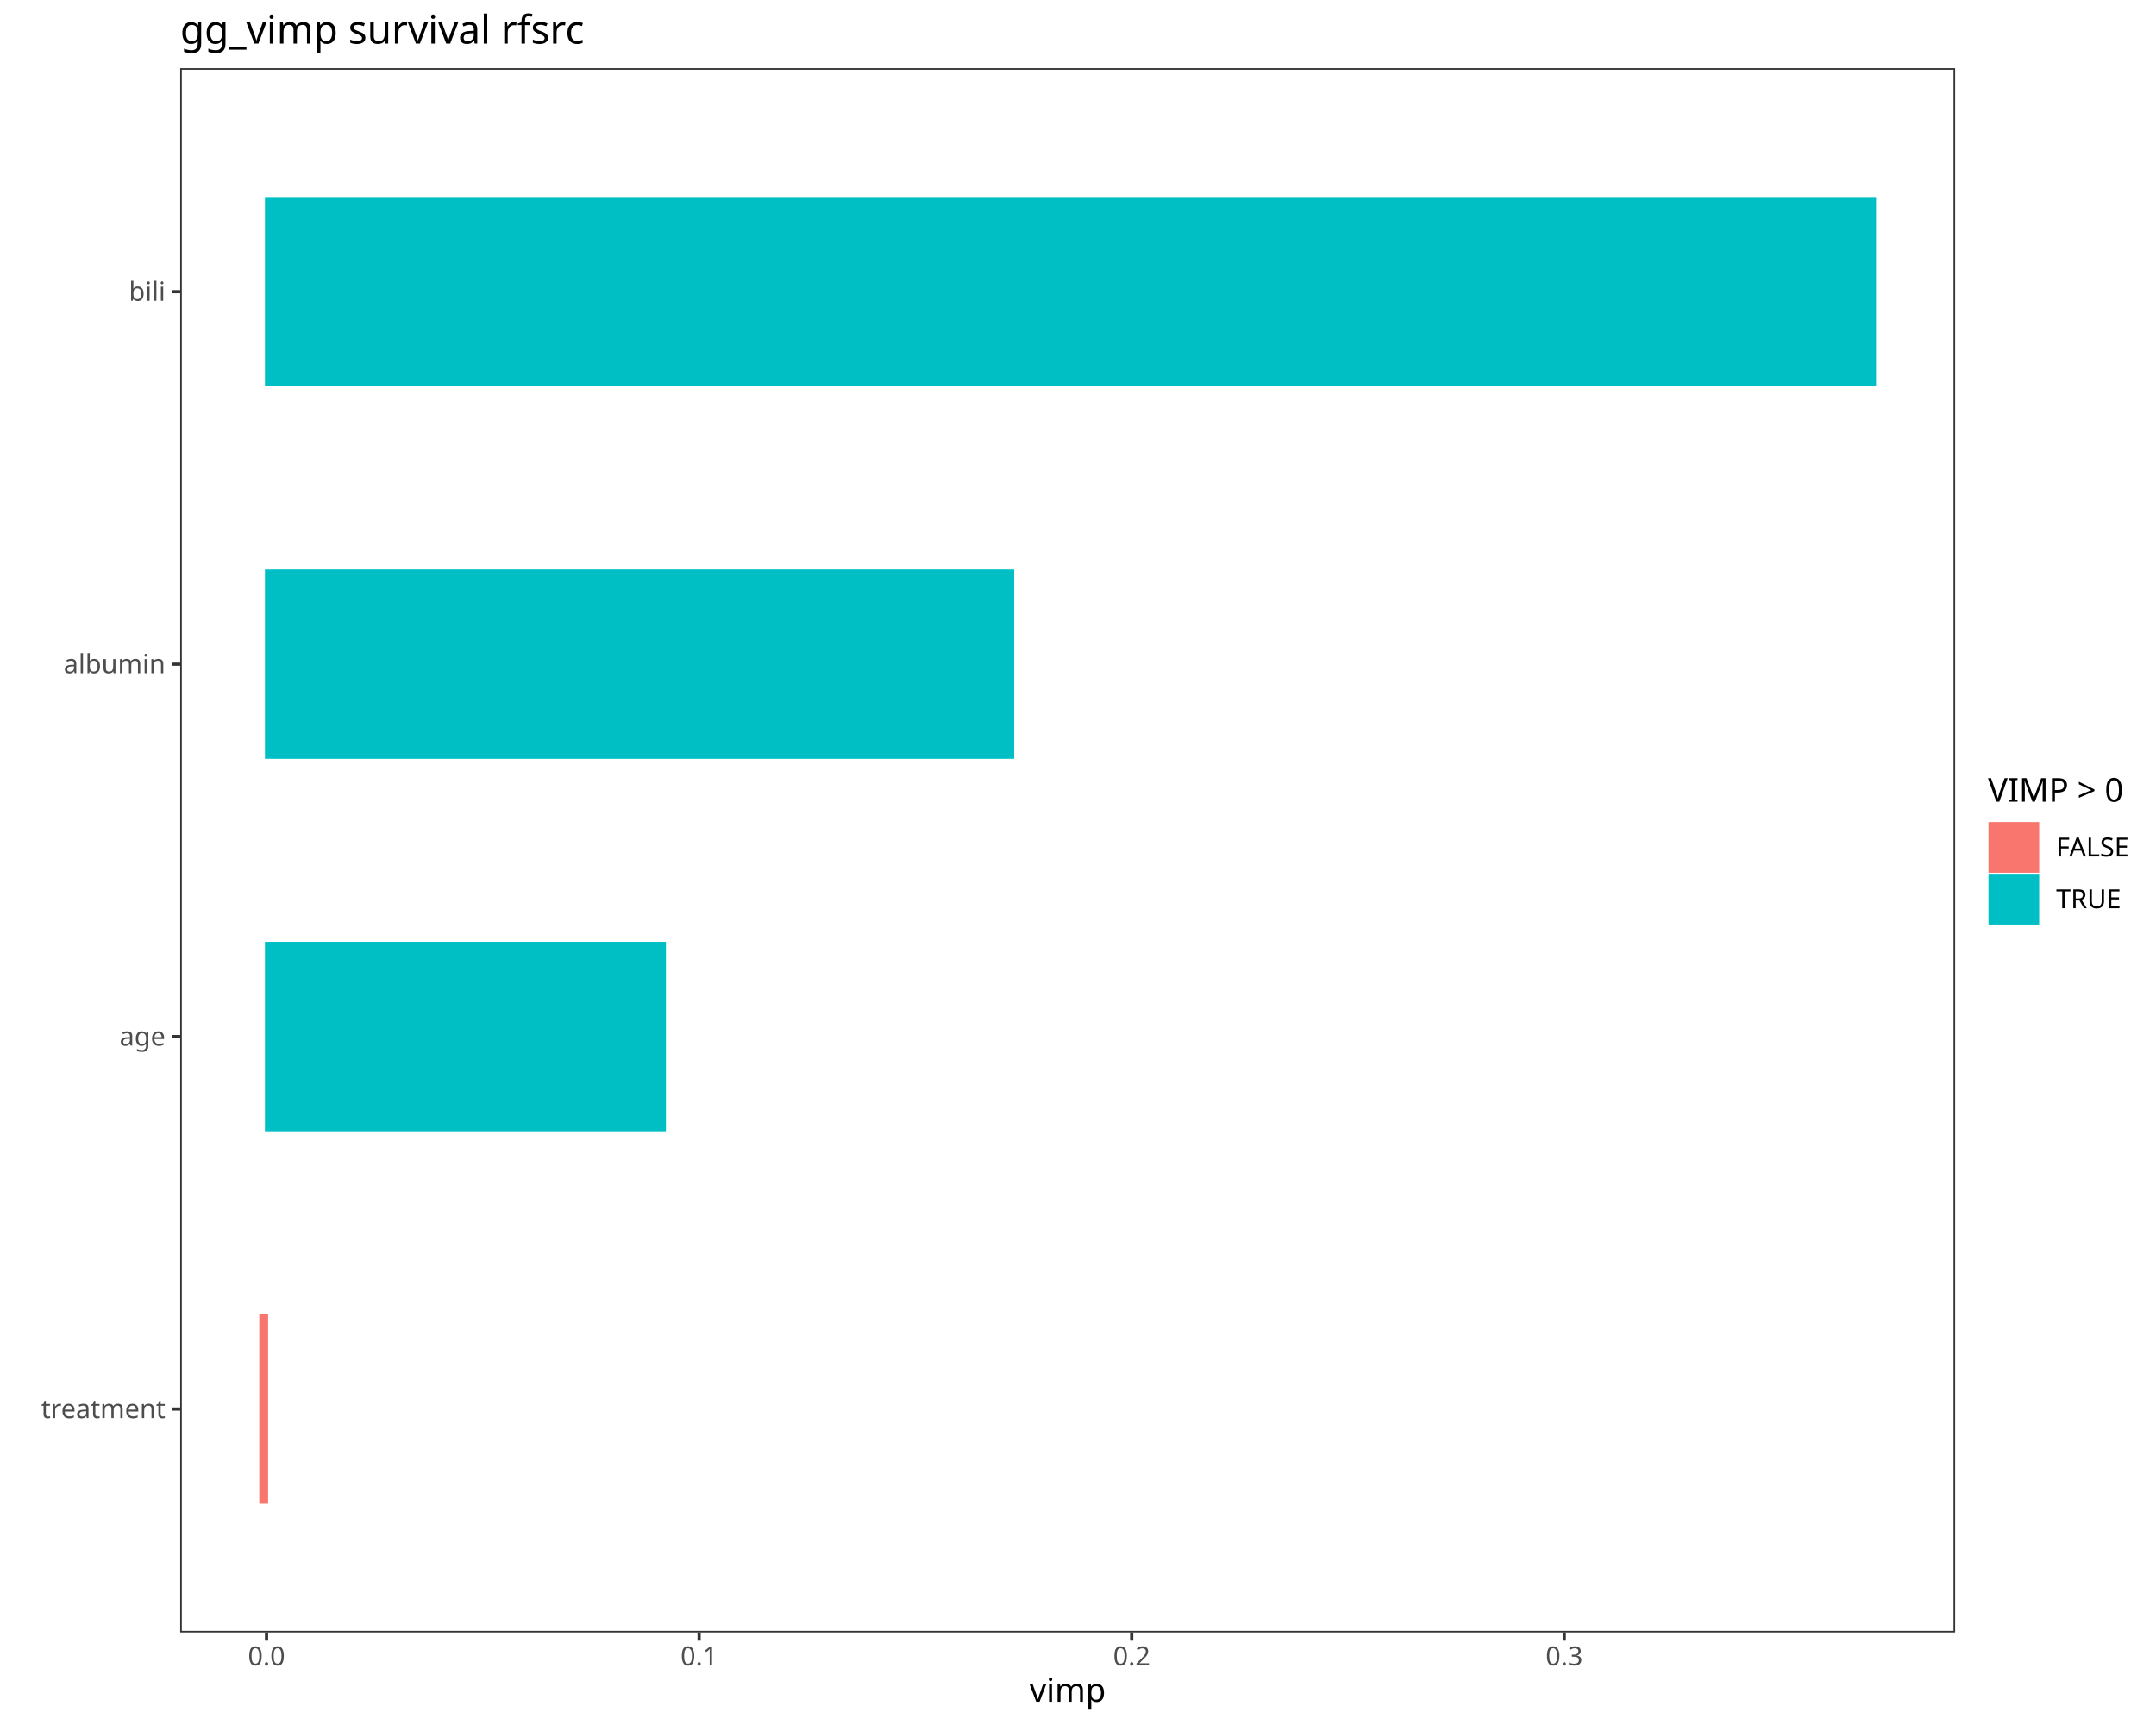
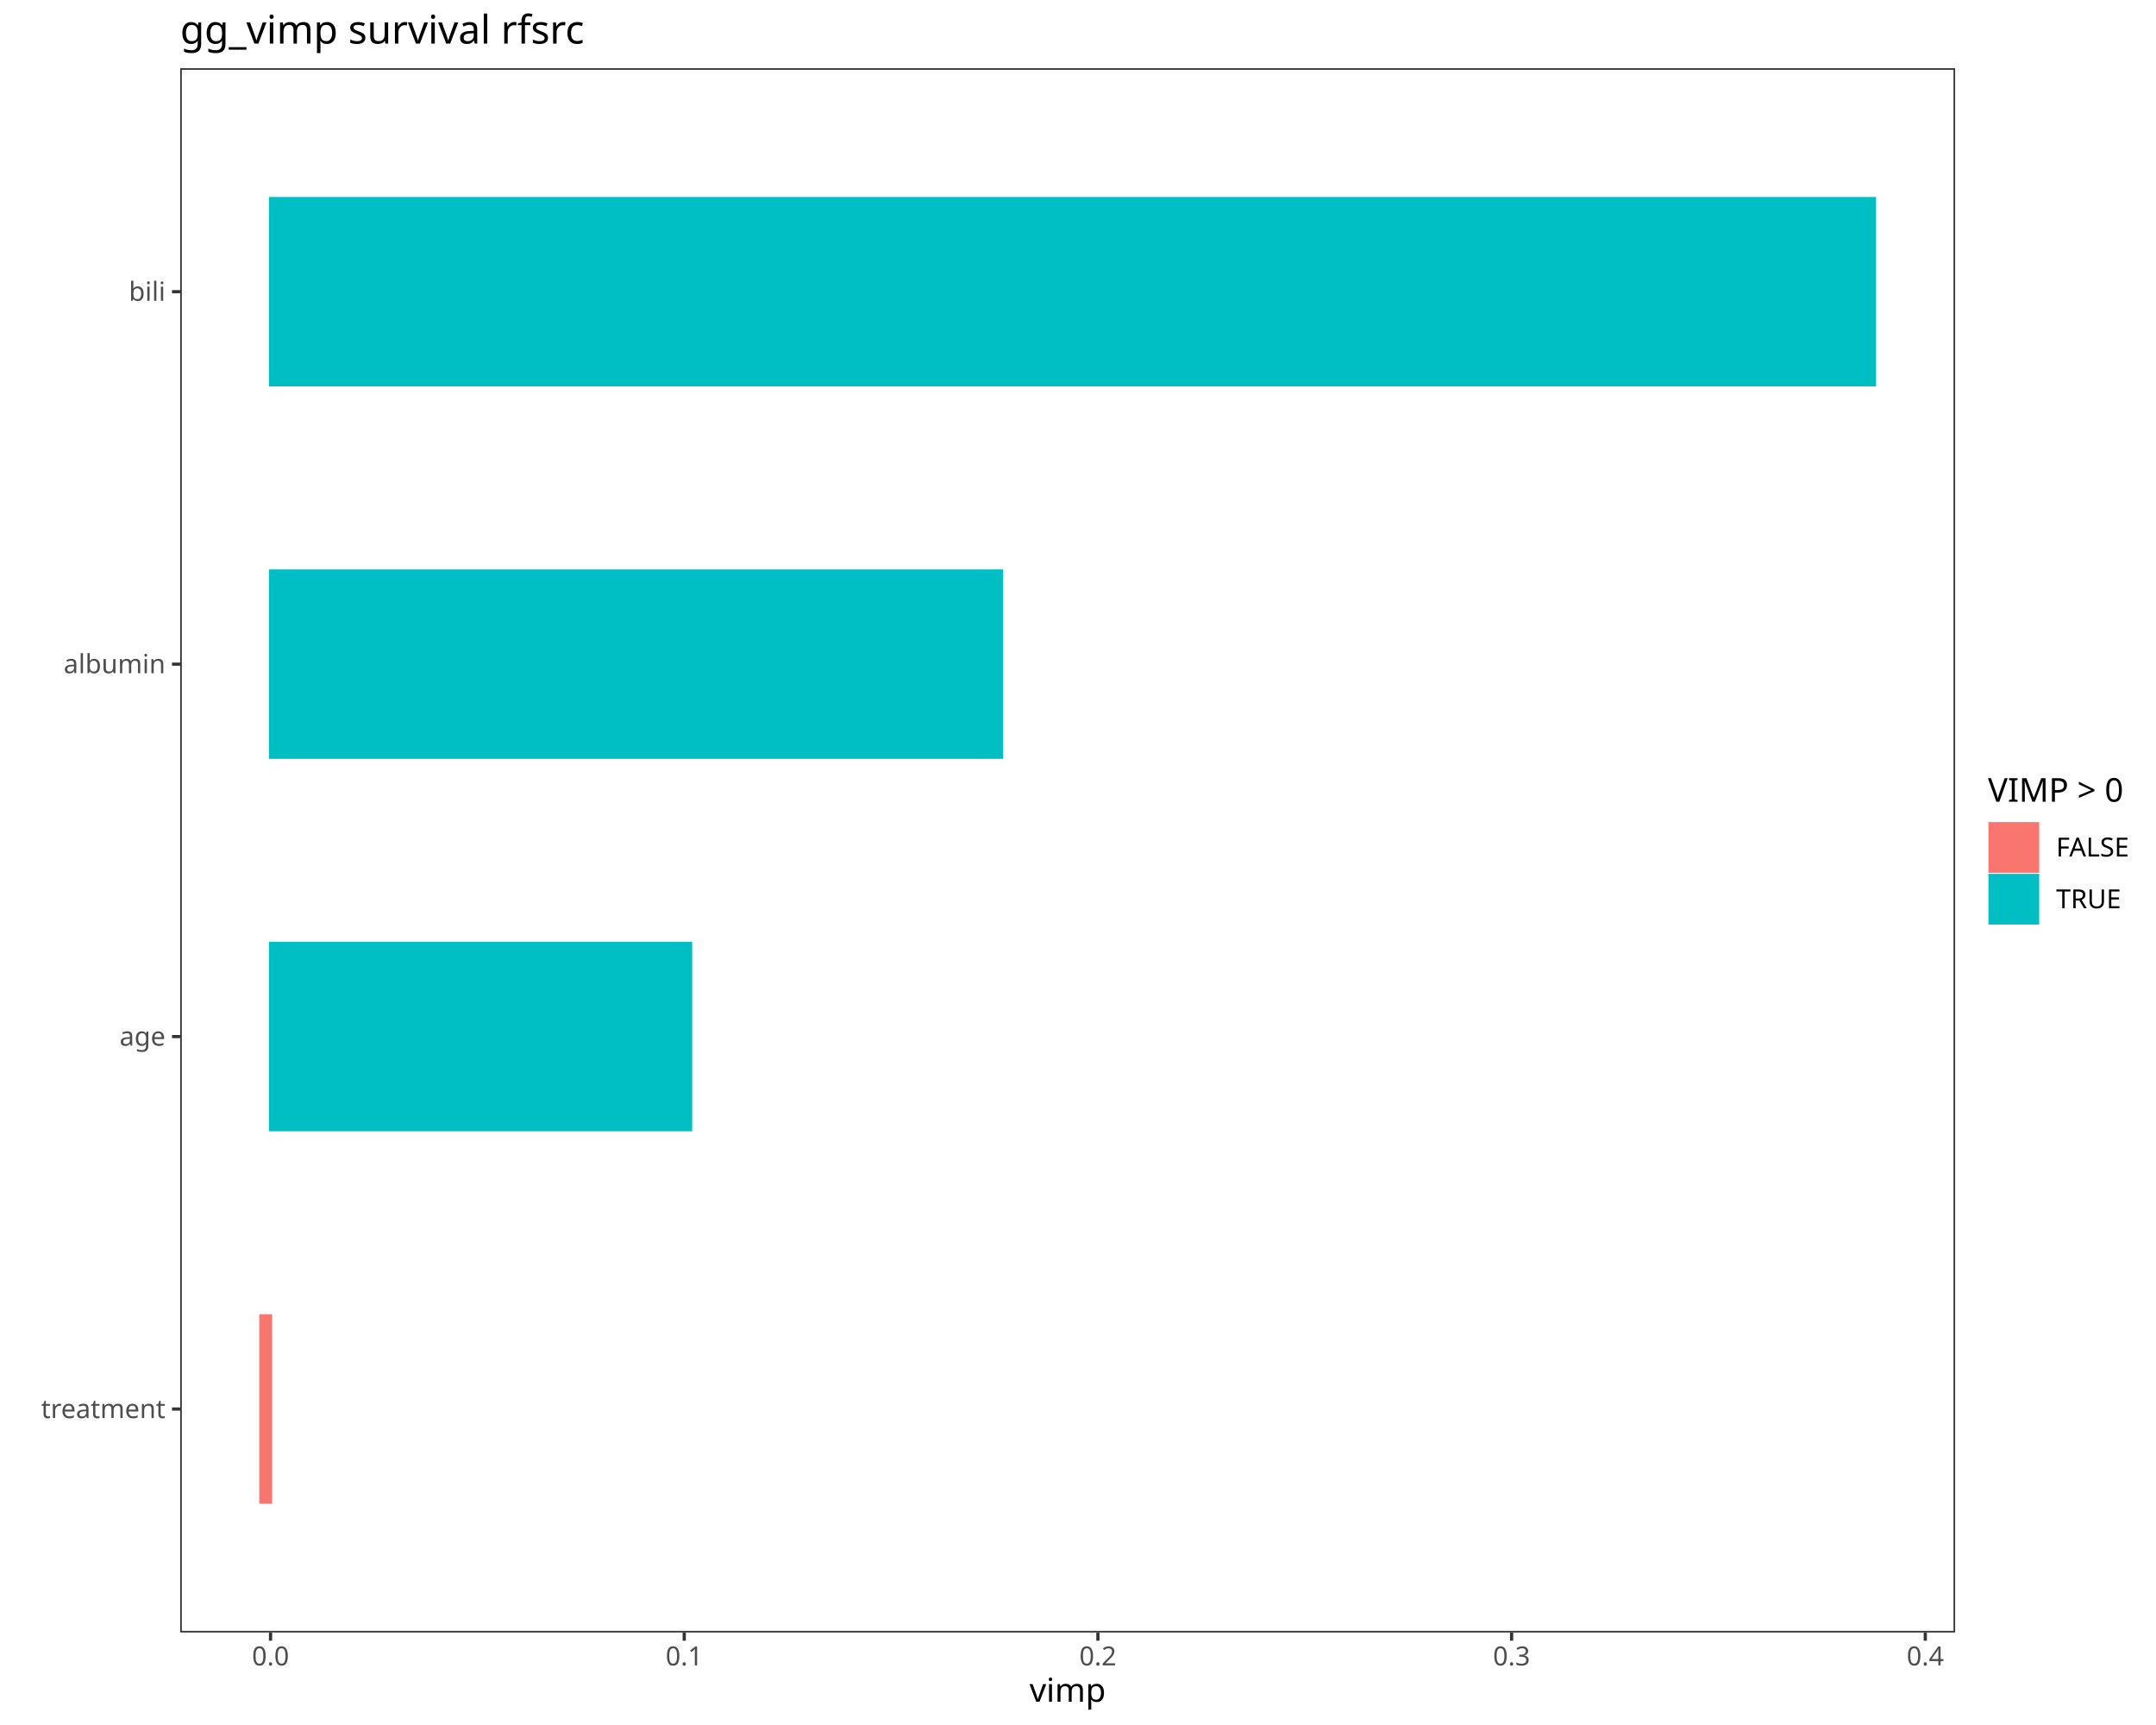
<svg xmlns="http://www.w3.org/2000/svg" class="svglite" data-engine-version="2.0" width="720.00pt" height="576.00pt" viewBox="0 0 720.00 576.00">
  <defs>
    <style type="text/css">
    .svglite line, .svglite polyline, .svglite polygon, .svglite path, .svglite rect, .svglite circle {
      fill: none;
      stroke: #000000;
      stroke-linecap: round;
      stroke-linejoin: round;
      stroke-miterlimit: 10.00;
    }
  </style>
  </defs>
  <rect width="100%" height="100%" style="stroke: none; fill: #FFFFFF;" />
  <defs>
    <clipPath id="cpMC4wMHw3MjAuMDB8MC4wMHw1NzYuMDA=">
      <rect x="0.00" y="0.00" width="720.00" height="576.00" />
    </clipPath>
  </defs>
  <g clip-path="url(#cpMC4wMHw3MjAuMDB8MC4wMHw1NzYuMDA=)">
    <rect x="0.00" y="0.00" width="720.00" height="576.00" style="stroke-width: 1.07; stroke: #FFFFFF; fill: #FFFFFF;" />
  </g>
  <defs>
    <clipPath id="cpNjAuMTh8NjUyLjkyfDIyLjc4fDU0NS4xMQ==">
      <rect x="60.18" y="22.78" width="592.74" height="522.33" />
    </clipPath>
  </defs>
  <g clip-path="url(#cpNjAuMTh8NjUyLjkyfDIyLjc4fDU0NS4xMQ==)">
    <rect x="60.18" y="22.78" width="592.74" height="522.33" style="stroke-width: 1.07; stroke: none; fill: #FFFFFF;" />
-     <rect x="89.01" y="66.31" width="536.97" height="62.18" style="stroke-width: 1.07; stroke: #00BFC4; stroke-linecap: butt; stroke-linejoin: miter; fill: #00BFC4;" />
-     <rect x="89.01" y="190.67" width="249.14" height="62.18" style="stroke-width: 1.07; stroke: #00BFC4; stroke-linecap: butt; stroke-linejoin: miter; fill: #00BFC4;" />
-     <rect x="89.01" y="315.04" width="132.85" height="62.18" style="stroke-width: 1.07; stroke: #00BFC4; stroke-linecap: butt; stroke-linejoin: miter; fill: #00BFC4;" />
-     <rect x="87.12" y="439.40" width="1.88" height="62.18" style="stroke-width: 1.07; stroke: #F8766D; stroke-linecap: butt; stroke-linejoin: miter; fill: #F8766D;" />
+     <rect x="90.35" y="66.31" width="535.63" height="62.18" style="stroke-width: 1.07; stroke: #00BFC4; stroke-linecap: butt; stroke-linejoin: miter; fill: #00BFC4;" />
+     <rect x="90.35" y="190.67" width="244.11" height="62.18" style="stroke-width: 1.07; stroke: #00BFC4; stroke-linecap: butt; stroke-linejoin: miter; fill: #00BFC4;" />
+     <rect x="90.35" y="315.04" width="140.27" height="62.18" style="stroke-width: 1.07; stroke: #00BFC4; stroke-linecap: butt; stroke-linejoin: miter; fill: #00BFC4;" />
+     <rect x="87.12" y="439.40" width="3.22" height="62.18" style="stroke-width: 1.07; stroke: #F8766D; stroke-linecap: butt; stroke-linejoin: miter; fill: #F8766D;" />
    <rect x="60.18" y="22.78" width="592.74" height="522.33" style="stroke-width: 1.07; stroke: #333333;" />
  </g>
  <g clip-path="url(#cpMC4wMHw3MjAuMDB8MC4wMHw1NzYuMDA=)">
    <text x="55.25" y="473.52" text-anchor="end" style="font-size: 8.80px; fill: #4D4D4D; font-family: sans;" textLength="37.18px" lengthAdjust="spacingAndGlyphs">treatment</text>
    <text x="55.25" y="349.16" text-anchor="end" style="font-size: 8.80px; fill: #4D4D4D; font-family: sans;" textLength="14.68px" lengthAdjust="spacingAndGlyphs">age</text>
    <text x="55.25" y="224.79" text-anchor="end" style="font-size: 8.80px; fill: #4D4D4D; font-family: sans;" textLength="30.82px" lengthAdjust="spacingAndGlyphs">albumin</text>
    <text x="55.25" y="100.43" text-anchor="end" style="font-size: 8.80px; fill: #4D4D4D; font-family: sans;" textLength="10.76px" lengthAdjust="spacingAndGlyphs">bili</text>
    <polyline points="57.44,470.49 60.18,470.49 " style="stroke-width: 1.07; stroke: #333333; stroke-linecap: butt;" />
    <polyline points="57.44,346.13 60.18,346.13 " style="stroke-width: 1.07; stroke: #333333; stroke-linecap: butt;" />
    <polyline points="57.44,221.77 60.18,221.77 " style="stroke-width: 1.07; stroke: #333333; stroke-linecap: butt;" />
    <polyline points="57.44,97.40 60.18,97.40 " style="stroke-width: 1.07; stroke: #333333; stroke-linecap: butt;" />
-     <polyline points="89.01,547.85 89.01,545.11 " style="stroke-width: 1.07; stroke: #333333; stroke-linecap: butt;" />
-     <polyline points="233.47,547.85 233.47,545.11 " style="stroke-width: 1.07; stroke: #333333; stroke-linecap: butt;" />
-     <polyline points="377.93,547.85 377.93,545.11 " style="stroke-width: 1.07; stroke: #333333; stroke-linecap: butt;" />
-     <polyline points="522.39,547.85 522.39,545.11 " style="stroke-width: 1.07; stroke: #333333; stroke-linecap: butt;" />
-     <text x="89.01" y="556.10" text-anchor="middle" style="font-size: 8.80px; fill: #4D4D4D; font-family: sans;" textLength="12.23px" lengthAdjust="spacingAndGlyphs">0.0</text>
-     <text x="233.47" y="556.10" text-anchor="middle" style="font-size: 8.80px; fill: #4D4D4D; font-family: sans;" textLength="12.23px" lengthAdjust="spacingAndGlyphs">0.1</text>
-     <text x="377.93" y="556.10" text-anchor="middle" style="font-size: 8.80px; fill: #4D4D4D; font-family: sans;" textLength="12.23px" lengthAdjust="spacingAndGlyphs">0.2</text>
-     <text x="522.39" y="556.10" text-anchor="middle" style="font-size: 8.80px; fill: #4D4D4D; font-family: sans;" textLength="12.23px" lengthAdjust="spacingAndGlyphs">0.3</text>
+     <polyline points="90.35,547.85 90.35,545.11 " style="stroke-width: 1.07; stroke: #333333; stroke-linecap: butt;" />
+     <polyline points="228.50,547.85 228.50,545.11 " style="stroke-width: 1.07; stroke: #333333; stroke-linecap: butt;" />
+     <polyline points="366.65,547.85 366.65,545.11 " style="stroke-width: 1.07; stroke: #333333; stroke-linecap: butt;" />
+     <polyline points="504.80,547.85 504.80,545.11 " style="stroke-width: 1.07; stroke: #333333; stroke-linecap: butt;" />
+     <polyline points="642.95,547.85 642.95,545.11 " style="stroke-width: 1.07; stroke: #333333; stroke-linecap: butt;" />
+     <text x="90.35" y="556.10" text-anchor="middle" style="font-size: 8.80px; fill: #4D4D4D; font-family: sans;" textLength="12.23px" lengthAdjust="spacingAndGlyphs">0.0</text>
+     <text x="228.50" y="556.10" text-anchor="middle" style="font-size: 8.80px; fill: #4D4D4D; font-family: sans;" textLength="12.23px" lengthAdjust="spacingAndGlyphs">0.1</text>
+     <text x="366.65" y="556.10" text-anchor="middle" style="font-size: 8.80px; fill: #4D4D4D; font-family: sans;" textLength="12.23px" lengthAdjust="spacingAndGlyphs">0.2</text>
+     <text x="504.80" y="556.10" text-anchor="middle" style="font-size: 8.80px; fill: #4D4D4D; font-family: sans;" textLength="12.23px" lengthAdjust="spacingAndGlyphs">0.3</text>
+     <text x="642.95" y="556.10" text-anchor="middle" style="font-size: 8.80px; fill: #4D4D4D; font-family: sans;" textLength="12.23px" lengthAdjust="spacingAndGlyphs">0.4</text>
    <text x="356.55" y="568.24" text-anchor="middle" style="font-size: 11.00px; font-family: sans;" textLength="23.23px" lengthAdjust="spacingAndGlyphs">vimp</text>
    <rect x="663.88" y="259.00" width="50.64" height="49.89" style="stroke-width: 1.07; stroke: none; fill: #FFFFFF;" />
    <text x="663.88" y="267.71" style="font-size: 11.00px; font-family: sans;" textLength="45.56px" lengthAdjust="spacingAndGlyphs">VIMP &gt; 0</text>
    <rect x="663.88" y="274.33" width="17.28" height="17.28" style="stroke-width: 1.07; stroke: none; fill: #FFFFFF;" />
    <rect x="664.59" y="275.04" width="15.86" height="15.86" style="stroke-width: 1.07; stroke: #F8766D; stroke-linecap: butt; stroke-linejoin: miter; fill: #F8766D;" />
    <rect x="663.88" y="291.61" width="17.28" height="17.28" style="stroke-width: 1.07; stroke: none; fill: #FFFFFF;" />
    <rect x="664.59" y="292.32" width="15.86" height="15.86" style="stroke-width: 1.07; stroke: #00BFC4; stroke-linecap: butt; stroke-linejoin: miter; fill: #00BFC4;" />
    <text x="686.64" y="286.00" style="font-size: 8.80px; font-family: sans;" textLength="27.88px" lengthAdjust="spacingAndGlyphs">FALSE</text>
    <text x="686.64" y="303.28" style="font-size: 8.80px; font-family: sans;" textLength="23.96px" lengthAdjust="spacingAndGlyphs">TRUE</text>
    <text x="60.18" y="14.56" style="font-size: 13.20px; font-family: sans;" textLength="127.66px" lengthAdjust="spacingAndGlyphs">gg_vimp survival rfsrc</text>
  </g>
</svg>
